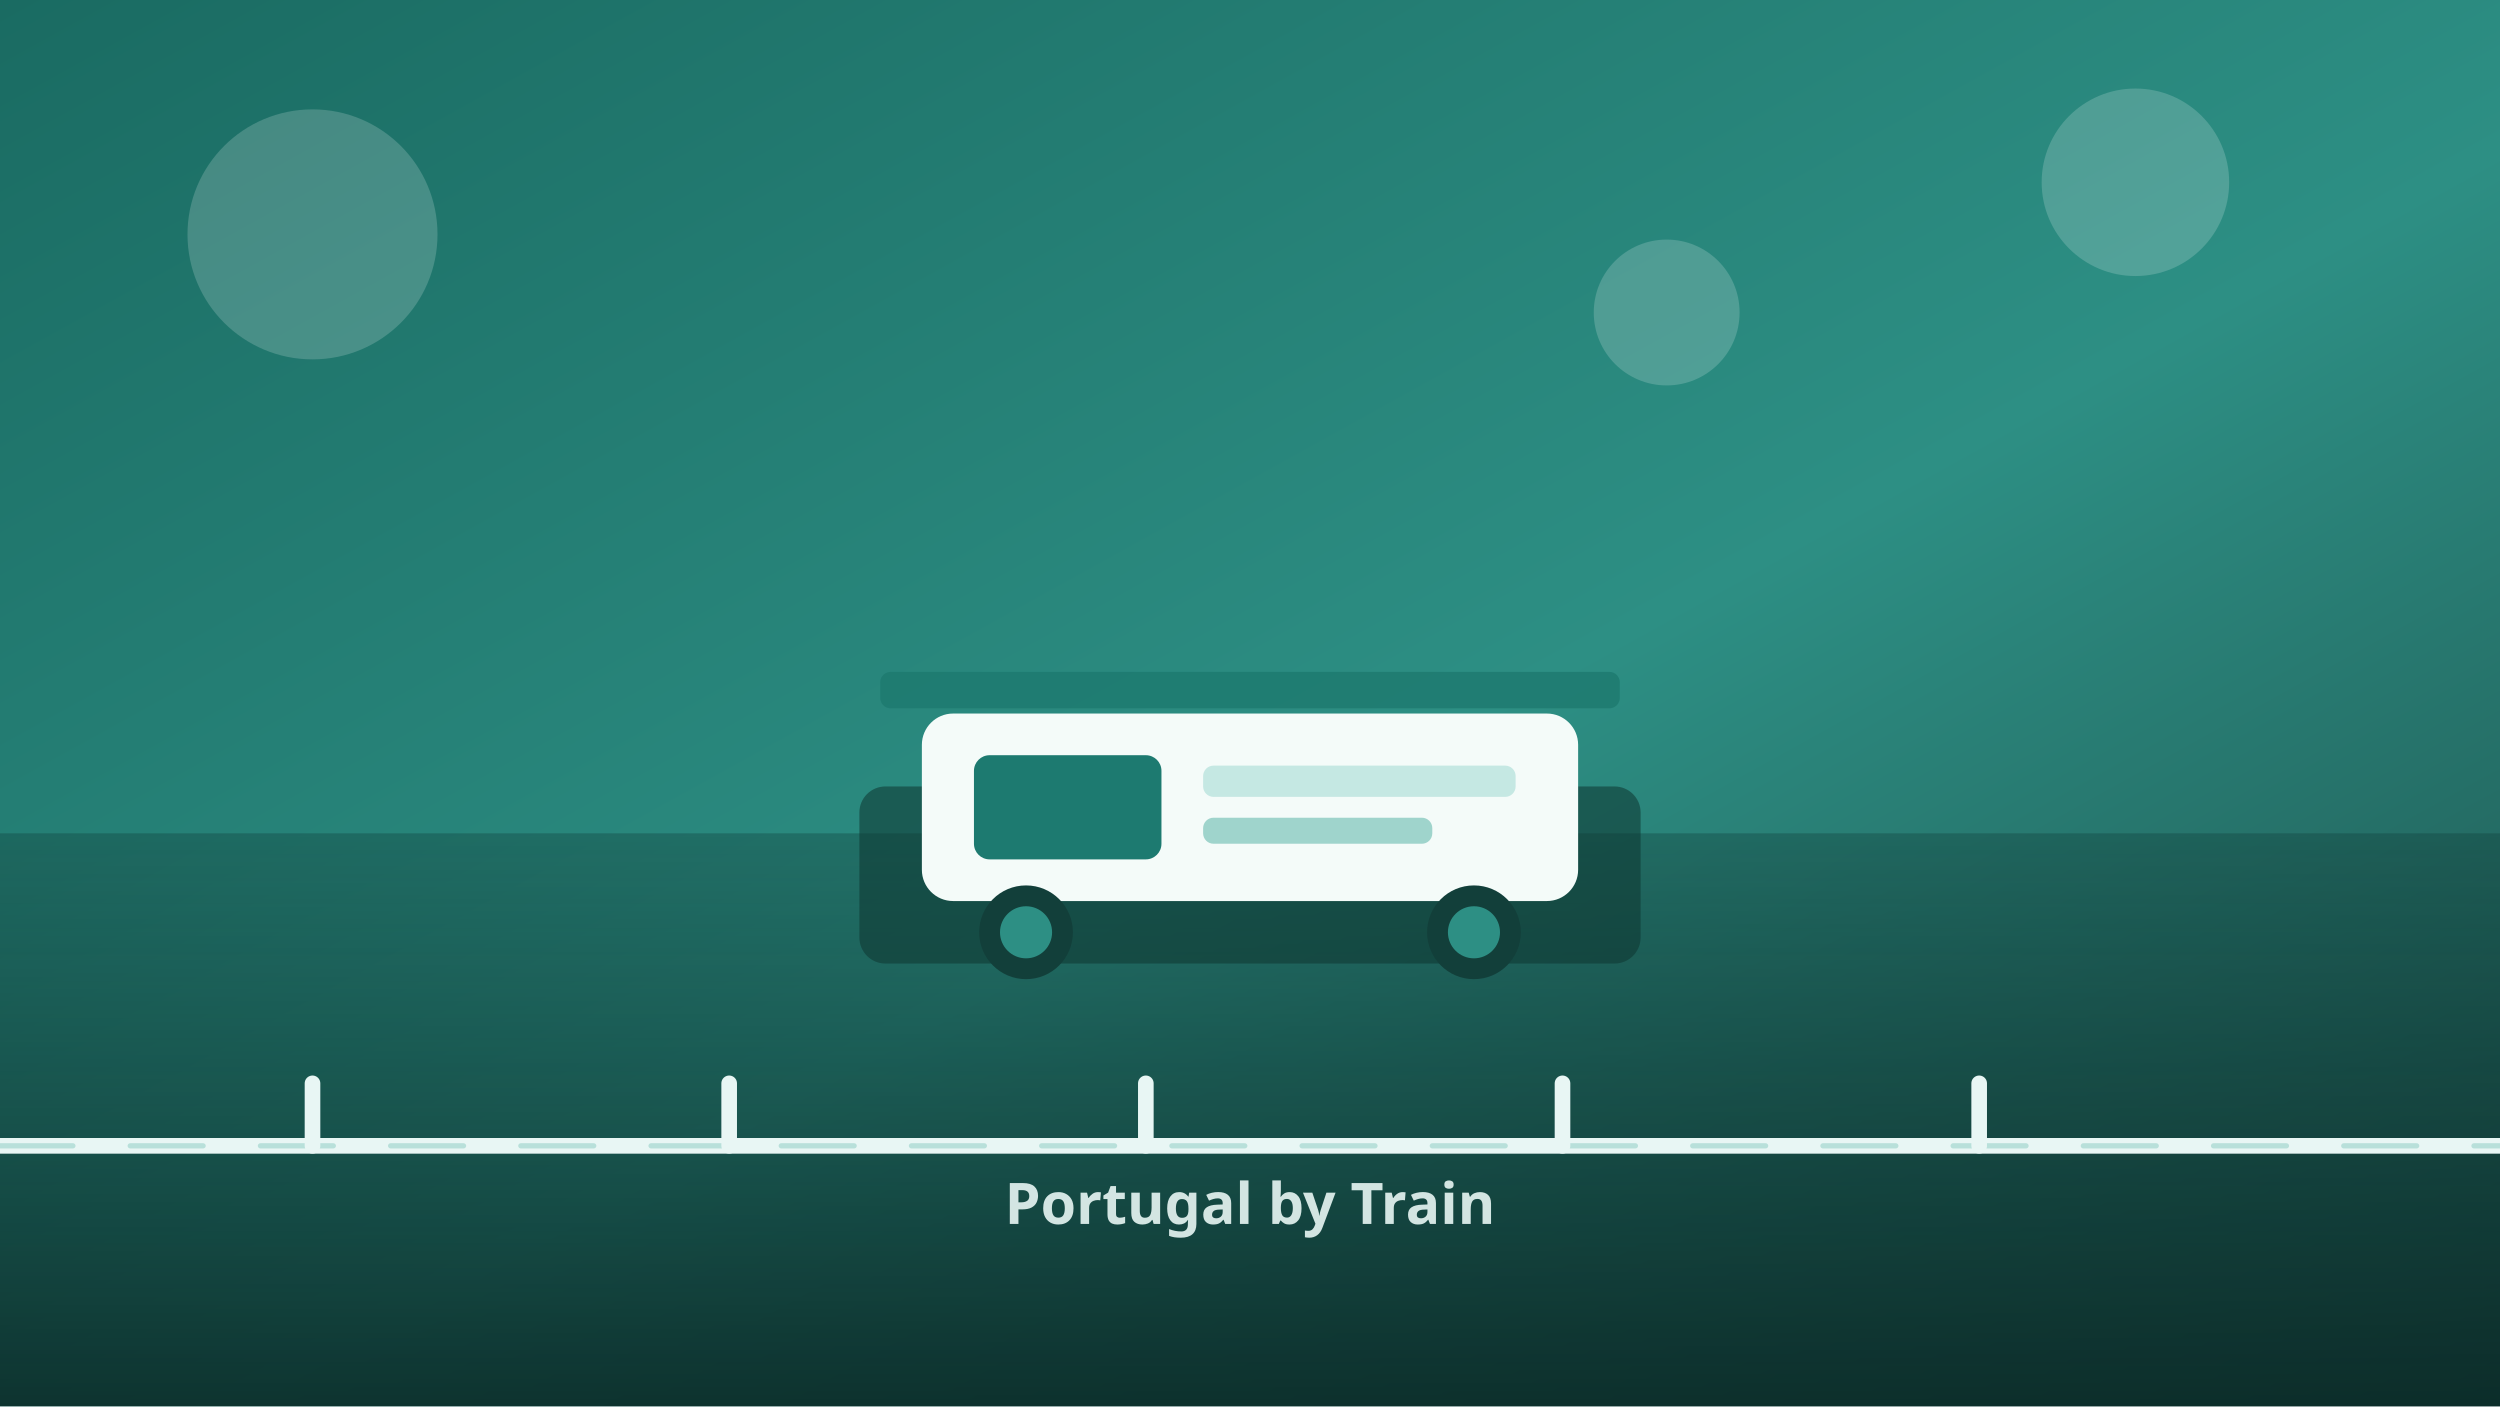
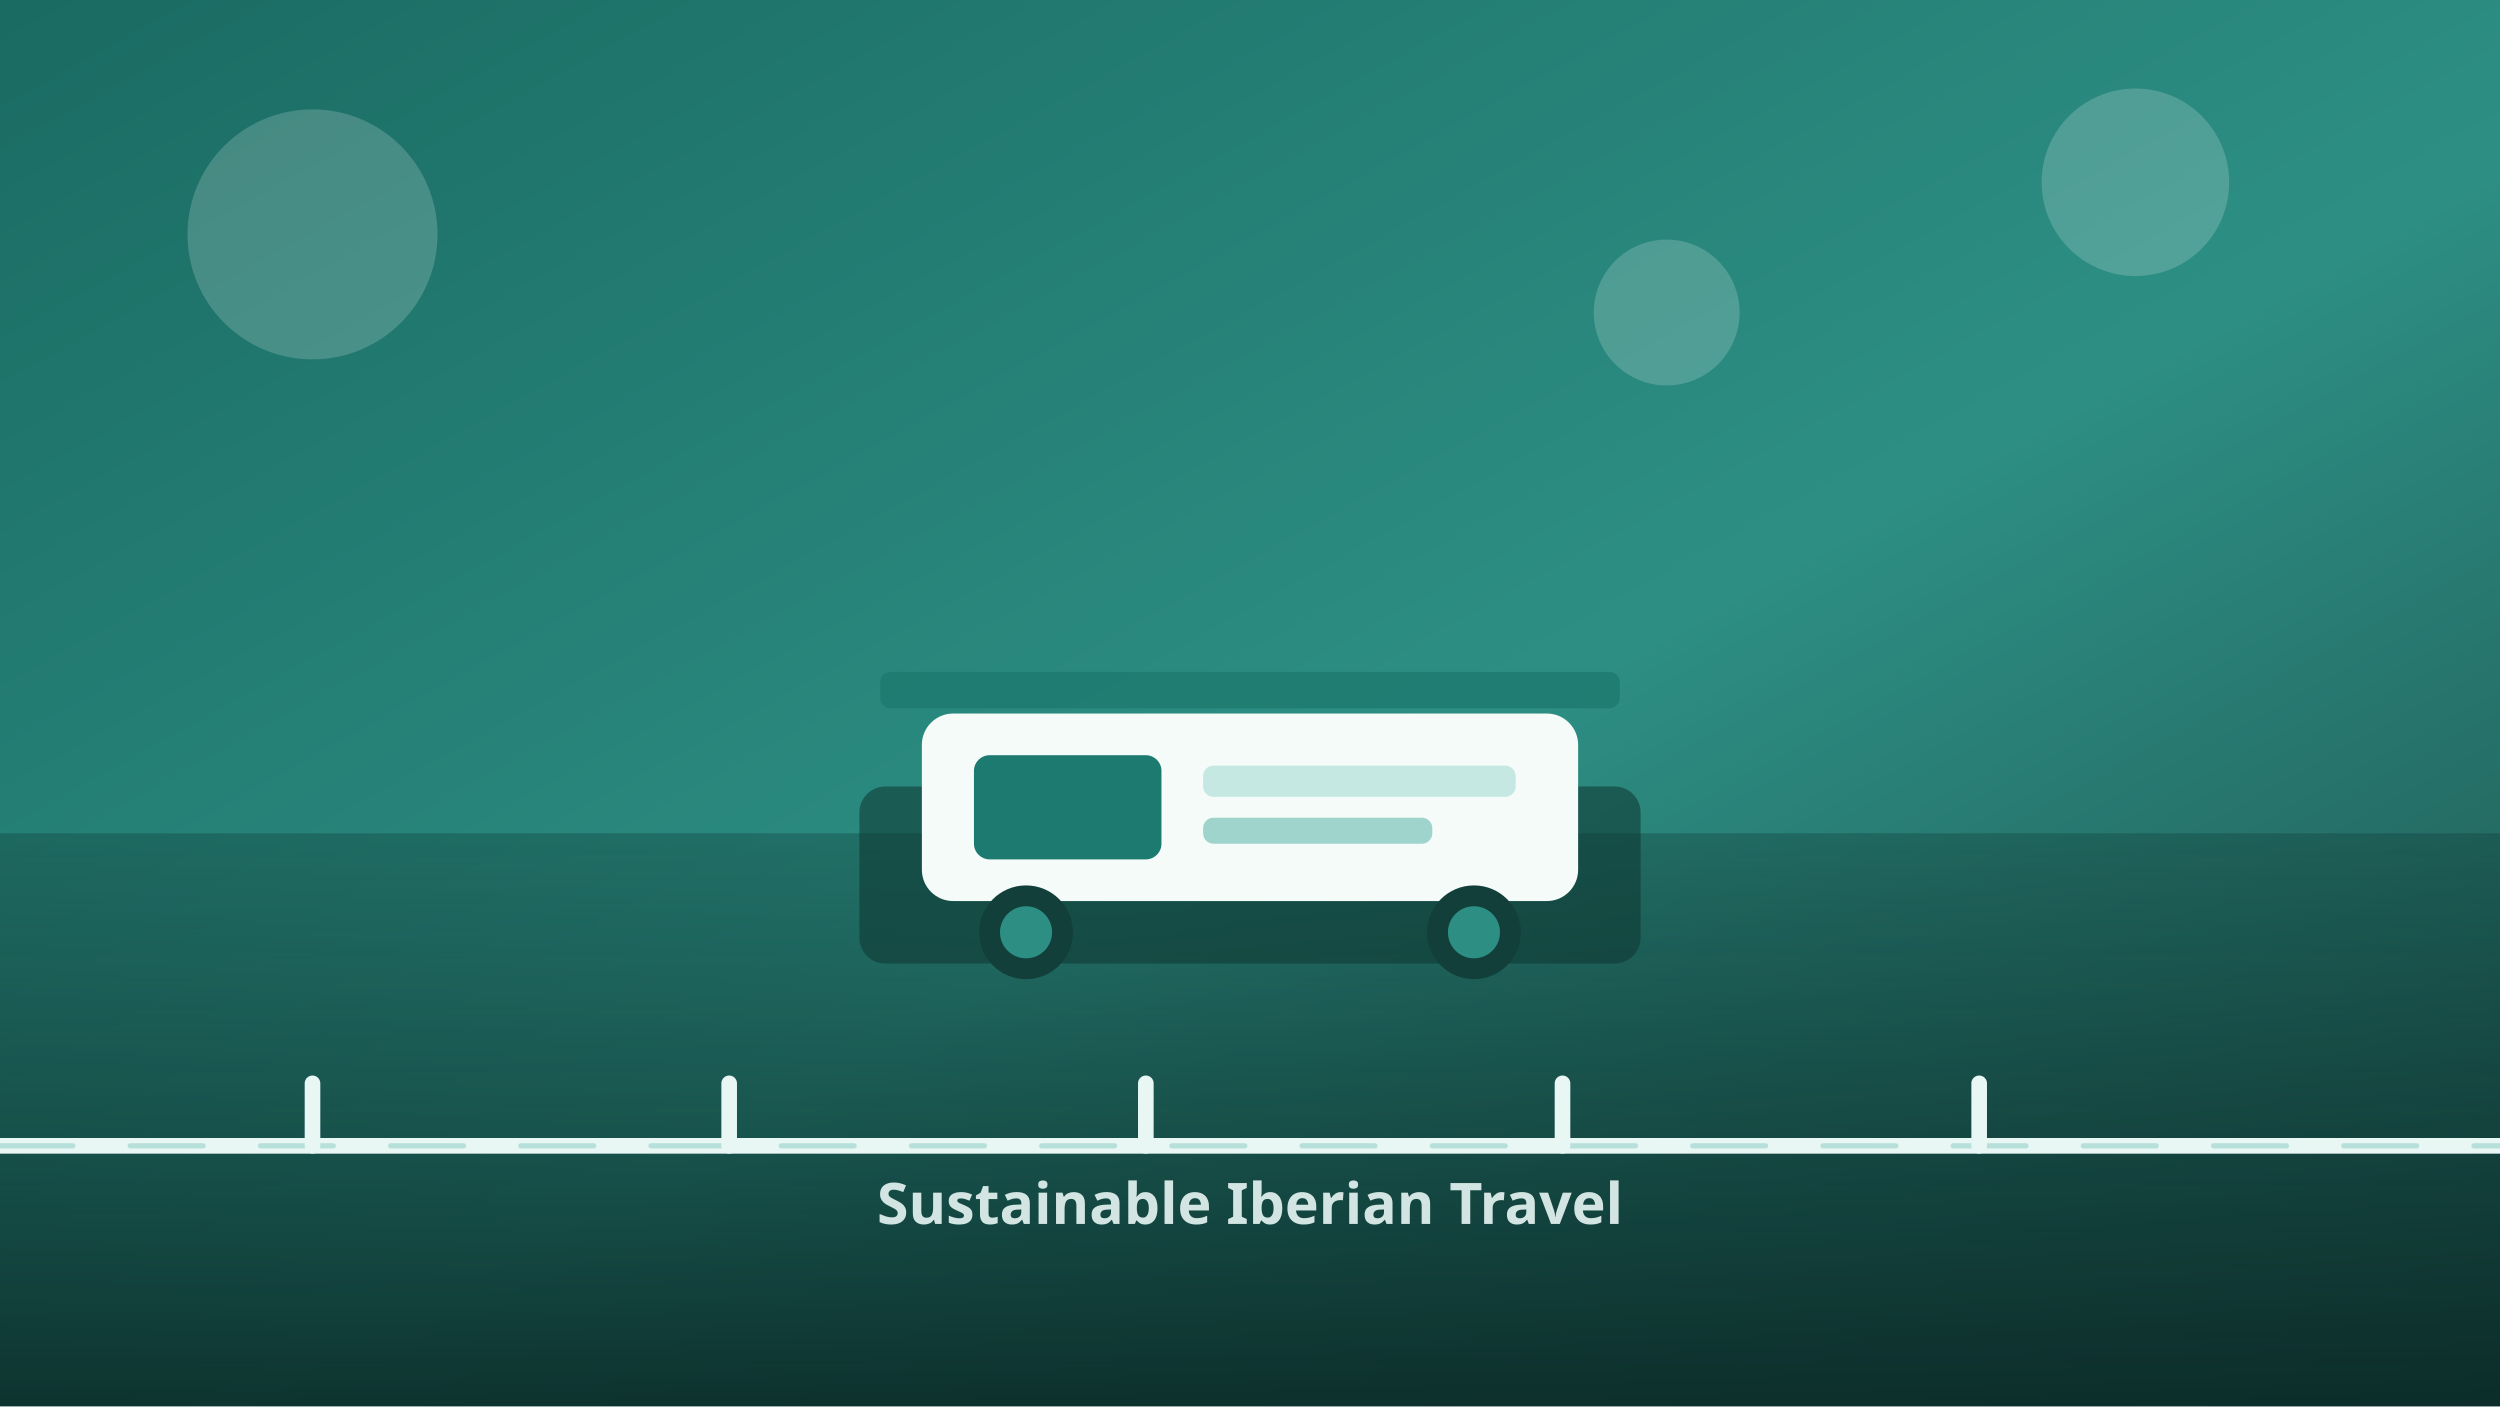
<svg xmlns="http://www.w3.org/2000/svg" viewBox="0 0 960 540" role="img" aria-label="Train station placeholder">
  <defs>
    <linearGradient id="sky" x1="0%" y1="0%" x2="100%" y2="100%">
      <stop offset="0%" stop-color="#1a6b62" />
      <stop offset="55%" stop-color="#2d8f84" />
      <stop offset="100%" stop-color="#1d4f4a" />
    </linearGradient>
    <linearGradient id="ground" x1="0%" y1="0%" x2="0%" y2="100%">
      <stop offset="0%" stop-color="#0f3d38" stop-opacity="0.35" />
      <stop offset="100%" stop-color="#0a2926" stop-opacity="0.9" />
    </linearGradient>
  </defs>
  <rect width="960" height="540" fill="url(#sky)" />
  <rect y="320" width="960" height="220" fill="url(#ground)" />
  <g opacity="0.18" fill="#ffffff">
    <circle cx="120" cy="90" r="48" />
    <circle cx="820" cy="70" r="36" />
    <circle cx="640" cy="120" r="28" />
  </g>
  <g transform="translate(0 368)" fill="none" stroke="#e8f6f4" stroke-width="6" stroke-linecap="round">
    <path d="M0 72 H960" />
    <path d="M0 72 H960" stroke="#b8e0da" stroke-width="2" stroke-dasharray="28 22" />
    <path d="M120 72 V48 M280 72 V48 M440 72 V48 M600 72 V48 M760 72 V48" />
  </g>
  <g transform="translate(330 250)">
    <rect x="0" y="52" width="300" height="68" rx="10" fill="#0d3530" opacity="0.55" />
    <rect x="24" y="24" width="252" height="72" rx="12" fill="#f4fbf9" />
    <rect x="44" y="40" width="72" height="40" rx="6" fill="#1d7a70" />
    <rect x="132" y="44" width="120" height="12" rx="4" fill="#c5e8e3" />
    <rect x="132" y="64" width="88" height="10" rx="4" fill="#9fd4cc" />
    <circle cx="64" cy="108" r="18" fill="#123f3a" />
    <circle cx="64" cy="108" r="10" fill="#2d8f84" />
    <circle cx="236" cy="108" r="18" fill="#123f3a" />
    <circle cx="236" cy="108" r="10" fill="#2d8f84" />
    <rect x="8" y="8" width="284" height="14" rx="4" fill="#1d7a70" opacity="0.85" />
  </g>
  <text x="480" y="470" text-anchor="middle" fill="#e8f6f4" font-family="system-ui, sans-serif" font-size="22" font-weight="600" opacity="0.9">
-     Portugal by Train
+     Sustainable Iberian Travel
  </text>
</svg>
